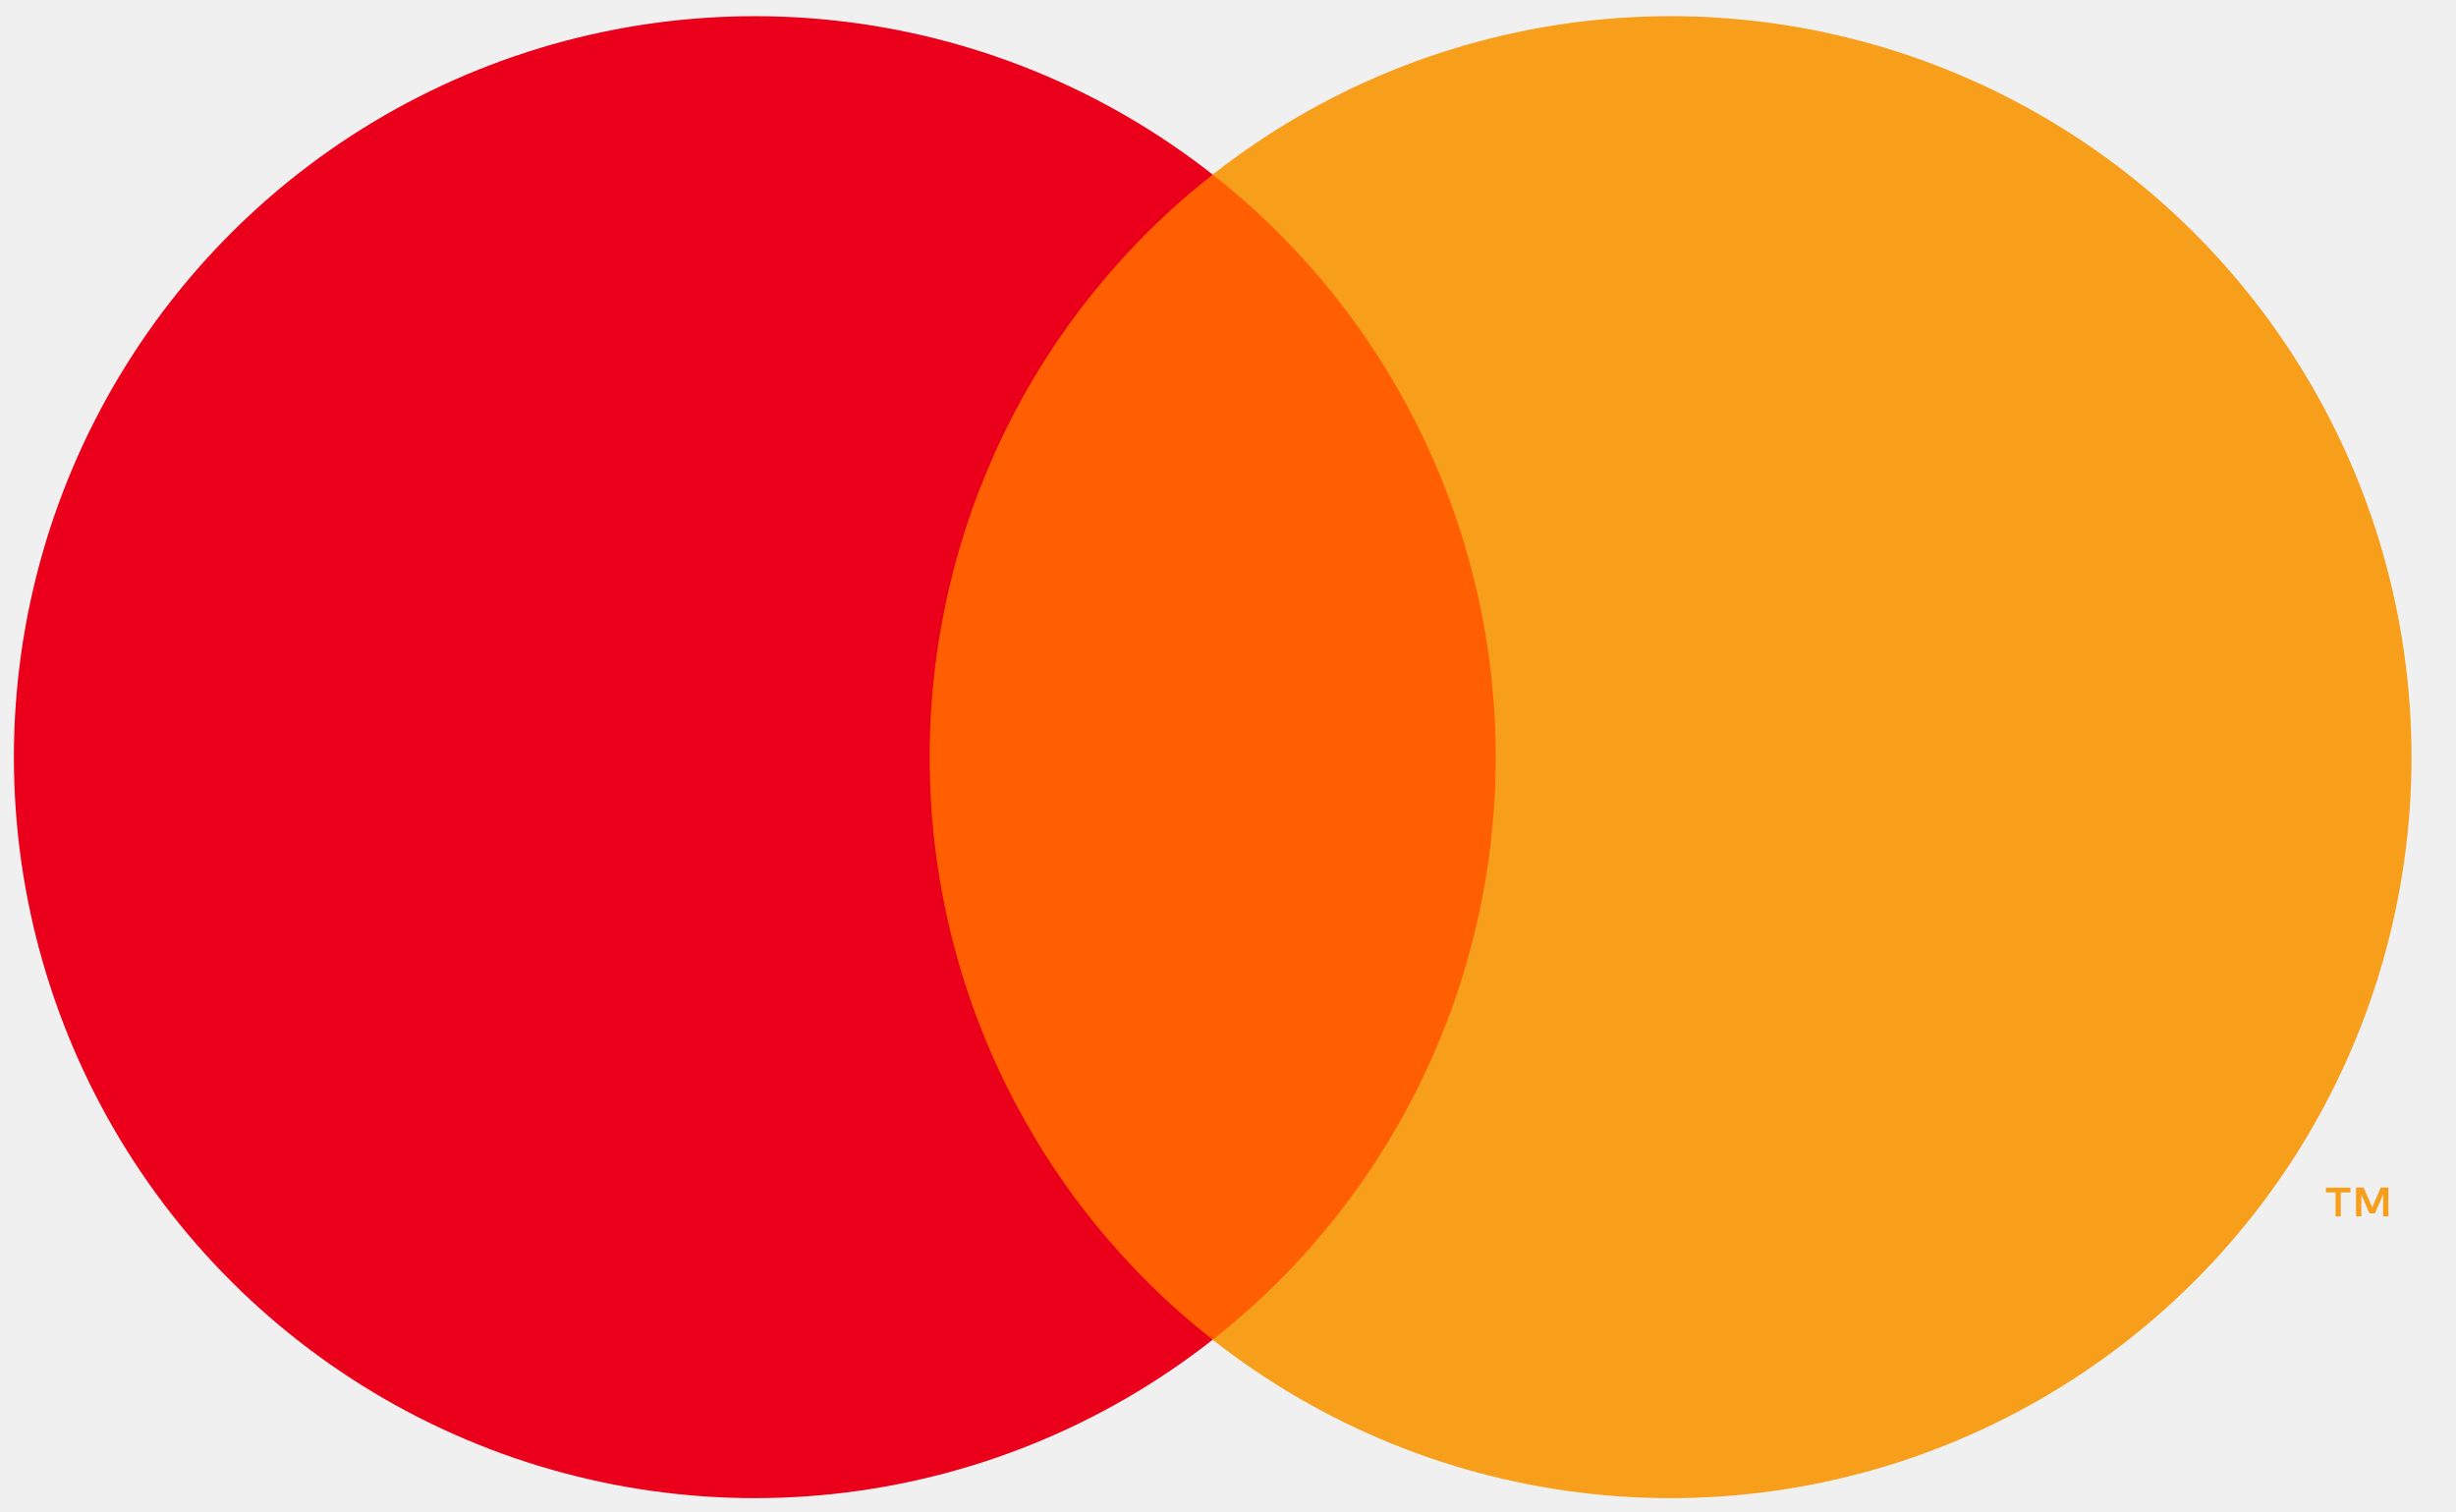
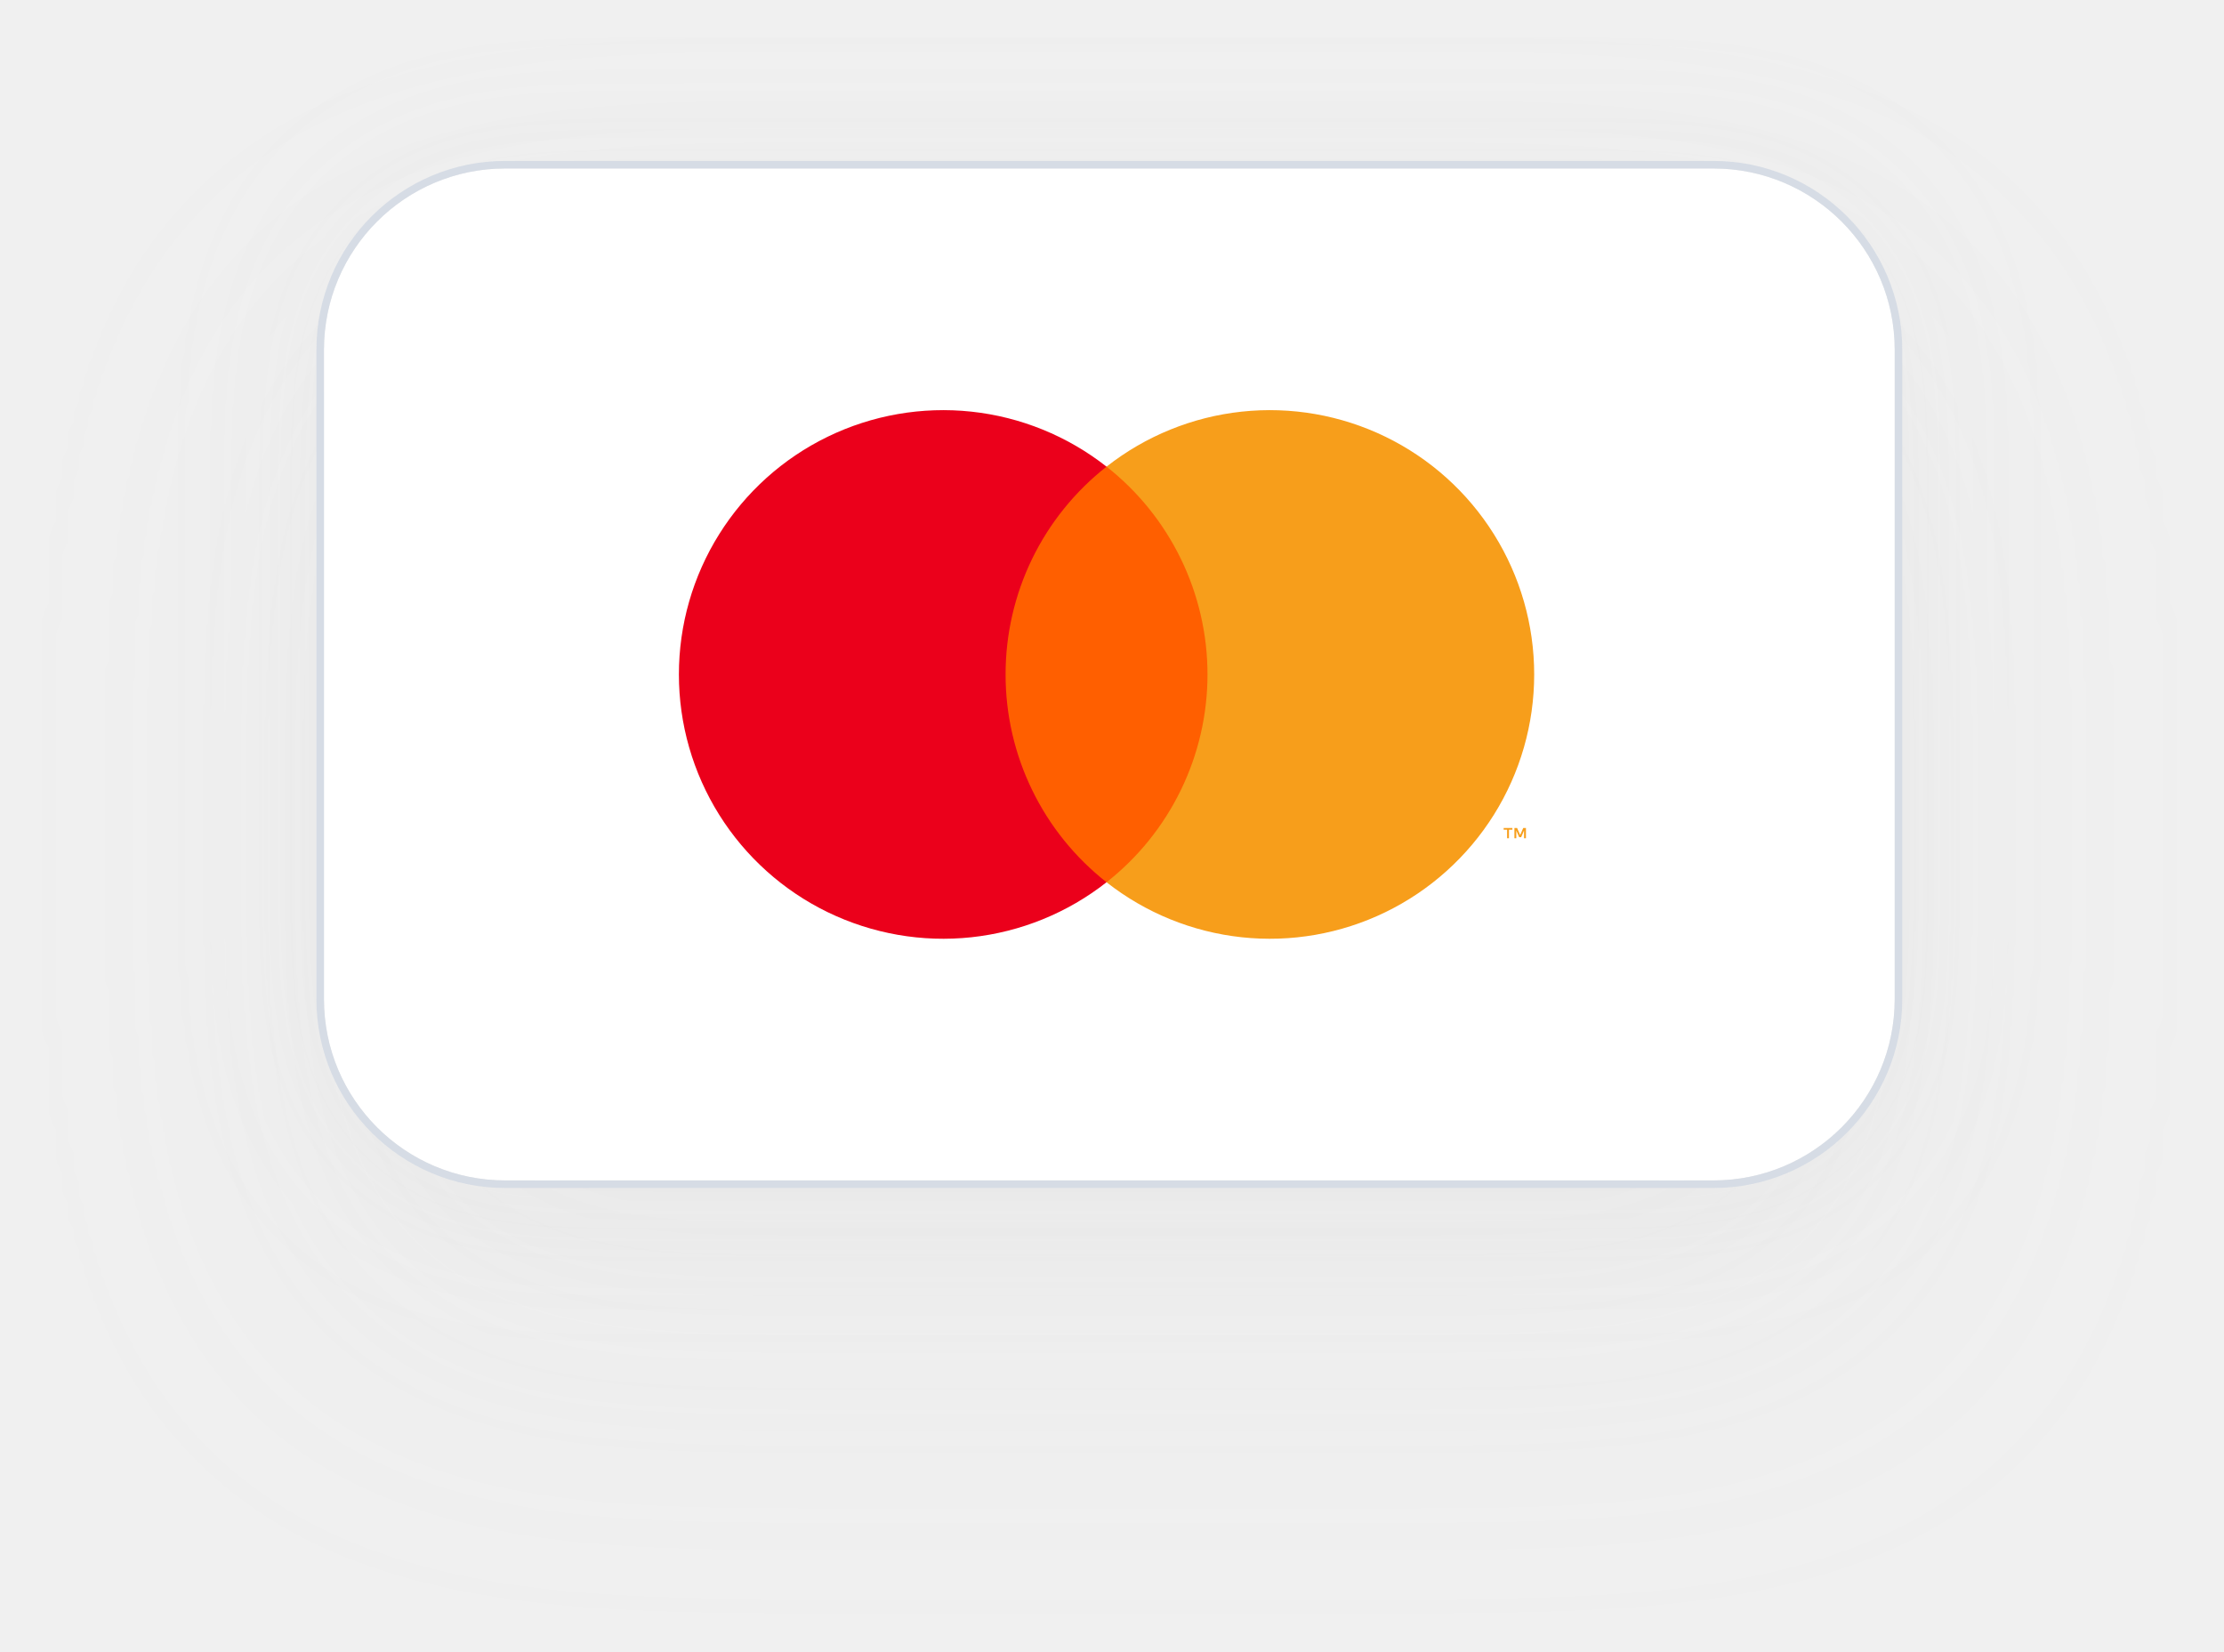
- <svg xmlns="http://www.w3.org/2000/svg" width="26" height="16" viewBox="0 0 26 16" fill="none">
-   <path d="M16.27 1.848H9.407V14.182H16.27V1.848Z" fill="#FF5F00" />
-   <path d="M9.842 8.015C9.841 6.827 10.11 5.655 10.629 4.586C11.149 3.518 11.904 2.582 12.838 1.848C11.681 0.939 10.291 0.373 8.828 0.216C7.365 0.059 5.887 0.317 4.563 0.96C3.239 1.603 2.123 2.606 1.342 3.854C0.561 5.101 0.147 6.543 0.147 8.015C0.147 9.487 0.561 10.929 1.342 12.177C2.123 13.424 3.239 14.427 4.563 15.07C5.887 15.713 7.365 15.971 8.828 15.814C10.291 15.657 11.681 15.091 12.838 14.182C11.904 13.448 11.149 12.512 10.63 11.444C10.11 10.375 9.841 9.203 9.842 8.015Z" fill="#EB001B" />
-   <path d="M25.529 8.015C25.529 9.487 25.115 10.929 24.334 12.177C23.553 13.424 22.437 14.427 21.113 15.07C19.79 15.713 18.312 15.971 16.848 15.814C15.385 15.657 13.995 15.091 12.838 14.182C13.772 13.448 14.527 12.511 15.045 11.443C15.564 10.375 15.834 9.203 15.834 8.015C15.834 6.828 15.564 5.655 15.045 4.587C14.527 3.519 13.772 2.582 12.838 1.848C13.995 0.939 15.385 0.373 16.848 0.216C18.312 0.059 19.79 0.317 21.113 0.96C22.437 1.603 23.553 2.606 24.334 3.854C25.115 5.101 25.529 6.543 25.529 8.015Z" fill="#F79E1B" />
-   <path d="M24.78 12.876V12.623H24.882V12.572H24.623V12.623H24.725V12.876H24.78ZM25.284 12.876V12.571H25.204L25.113 12.78L25.021 12.571H24.942V12.876H24.998V12.646L25.084 12.844H25.142L25.228 12.645V12.876H25.284Z" fill="#F79E1B" />
+ <svg xmlns="http://www.w3.org/2000/svg" width="66" height="49" viewBox="0 0 66 49" fill="none">
+   <g filter="url(#filter0_dd_13_791)">
+     <rect x="9.614" y="5" width="46.614" height="30.03" rx="5.379" fill="white" />
+     <rect x="9.502" y="4.888" width="46.838" height="30.255" rx="5.491" stroke="#D6DCE5" stroke-width="0.224" />
+     <path d="M36.27 13.848H29.407V26.182H36.27V13.848Z" fill="#FF5F00" />
+     <path d="M29.842 20.015C29.841 18.827 30.11 17.655 30.629 16.586C31.148 15.518 31.904 14.582 32.838 13.848C31.681 12.939 30.291 12.373 28.828 12.216C27.365 12.059 25.887 12.317 24.563 12.96C23.239 13.603 22.123 14.606 21.342 15.854C20.561 17.101 20.147 18.543 20.147 20.015C20.147 21.487 20.561 22.929 21.342 24.177C22.123 25.424 23.239 26.427 24.563 27.07C25.887 27.713 27.365 27.971 28.828 27.814C30.291 27.657 31.681 27.091 32.838 26.182C31.904 25.448 31.148 24.512 30.63 23.444C30.11 22.375 29.841 21.203 29.842 20.015Z" fill="#EB001B" />
+     <path d="M45.529 20.015C45.529 21.487 45.115 22.929 44.334 24.177C43.553 25.424 42.437 26.427 41.113 27.07C39.79 27.713 38.312 27.971 36.848 27.814C35.385 27.657 33.995 27.091 32.838 26.182C33.772 25.448 34.526 24.511 35.045 23.443C35.564 22.375 35.834 21.203 35.834 20.015C35.834 18.828 35.564 17.655 35.045 16.587C34.526 15.519 33.772 14.582 32.838 13.848C33.995 12.939 35.385 12.373 36.848 12.216C38.312 12.059 39.79 12.317 41.113 12.96C42.437 13.603 43.553 14.606 44.334 15.854C45.115 17.101 45.529 18.543 45.529 20.015Z" fill="#F79E1B" />
+     <path d="M44.78 24.876V24.623H44.882V24.572H44.623V24.623H44.725V24.876H44.78ZM45.284 24.876V24.571H45.204L45.113 24.78L45.022 24.571H44.942V24.876H44.998V24.646L45.084 24.844H45.142L45.228 24.645V24.876H45.284Z" fill="#F79E1B" />
+   </g>
+   <defs>
+     <filter id="filter0_dd_13_791" x="0.426" y="0.294" width="64.991" height="48.407" filterUnits="userSpaceOnUse" color-interpolation-filters="sRGB">
+       <feFlood flood-opacity="0" result="BackgroundImageFix" />
+       <feColorMatrix in="SourceAlpha" type="matrix" values="0 0 0 0 0 0 0 0 0 0 0 0 0 0 0 0 0 0 127 0" result="hardAlpha" />
+       <feOffset dy="0.448" />
+       <feGaussianBlur stdDeviation="2.241" />
+       <feColorMatrix type="matrix" values="0 0 0 0 0.718 0 0 0 0 0.718 0 0 0 0 0.718 0 0 0 0.08 0" />
+       <feBlend mode="normal" in2="BackgroundImageFix" result="effect1_dropShadow_13_791" />
+       <feColorMatrix in="SourceAlpha" type="matrix" values="0 0 0 0 0 0 0 0 0 0 0 0 0 0 0 0 0 0 127 0" result="hardAlpha" />
+       <feOffset dy="4.482" />
+       <feGaussianBlur stdDeviation="4.482" />
+       <feColorMatrix type="matrix" values="0 0 0 0 0.718 0 0 0 0 0.718 0 0 0 0 0.718 0 0 0 0.08 0" />
+       <feBlend mode="normal" in2="effect1_dropShadow_13_791" result="effect2_dropShadow_13_791" />
+       <feBlend mode="normal" in="SourceGraphic" in2="effect2_dropShadow_13_791" result="shape" />
+     </filter>
+   </defs>
</svg>
